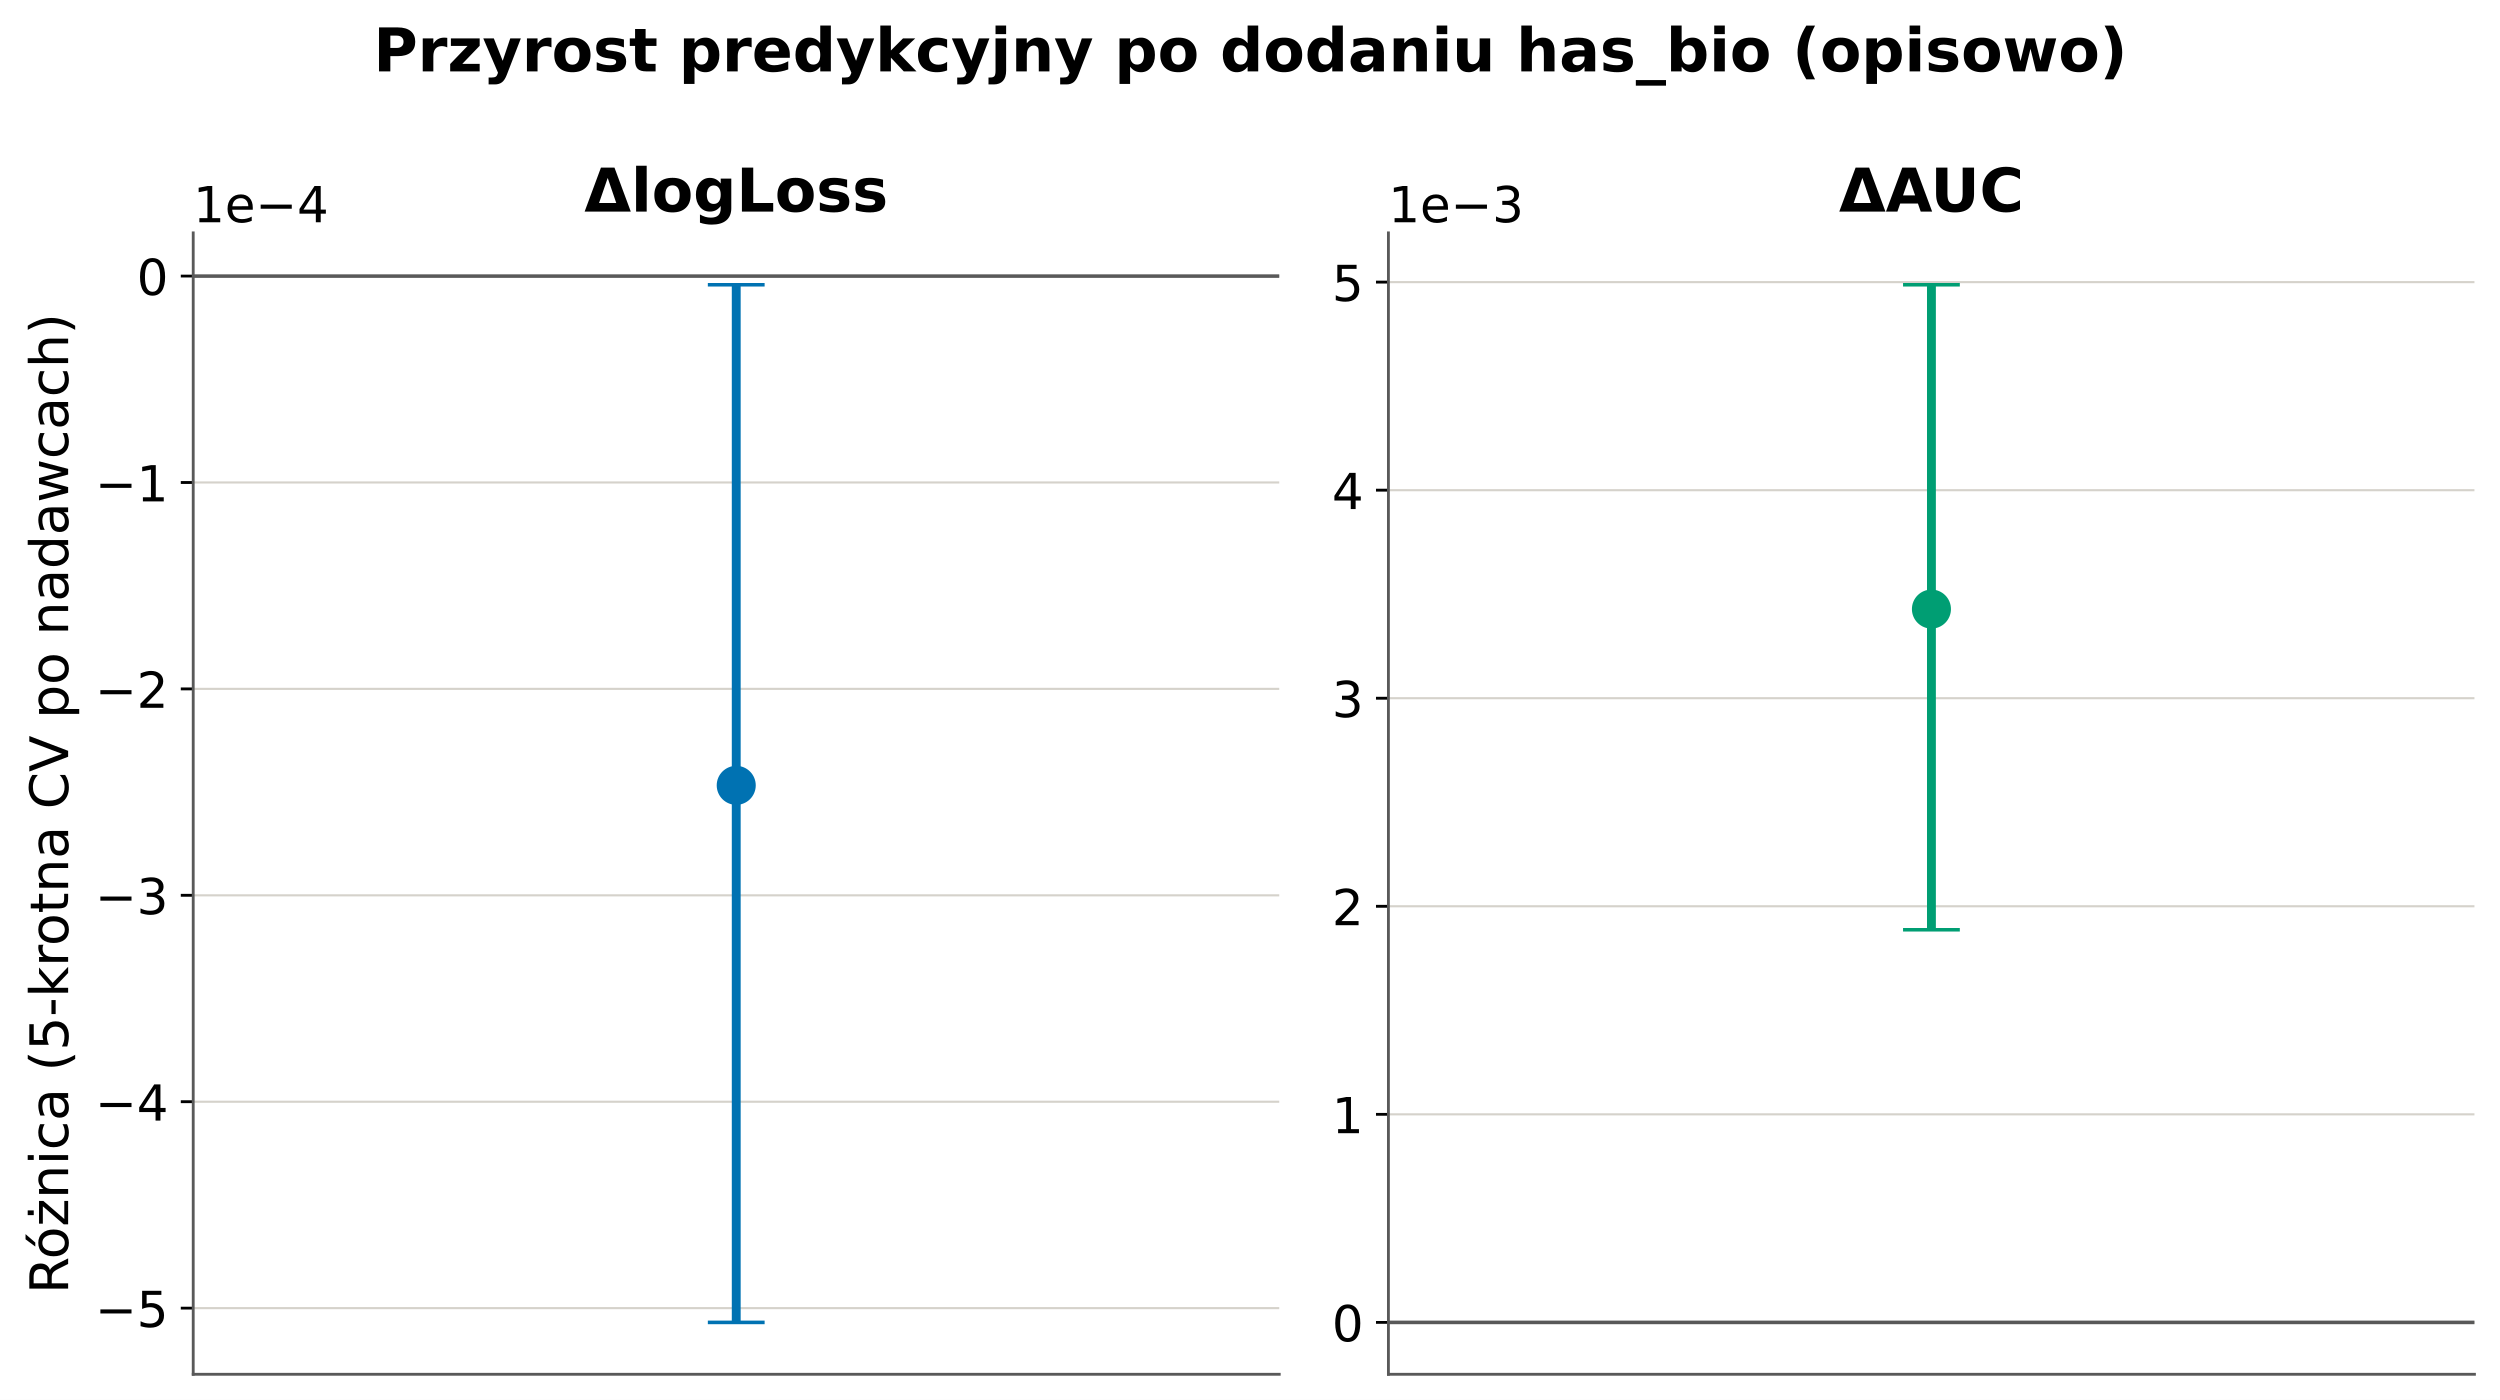
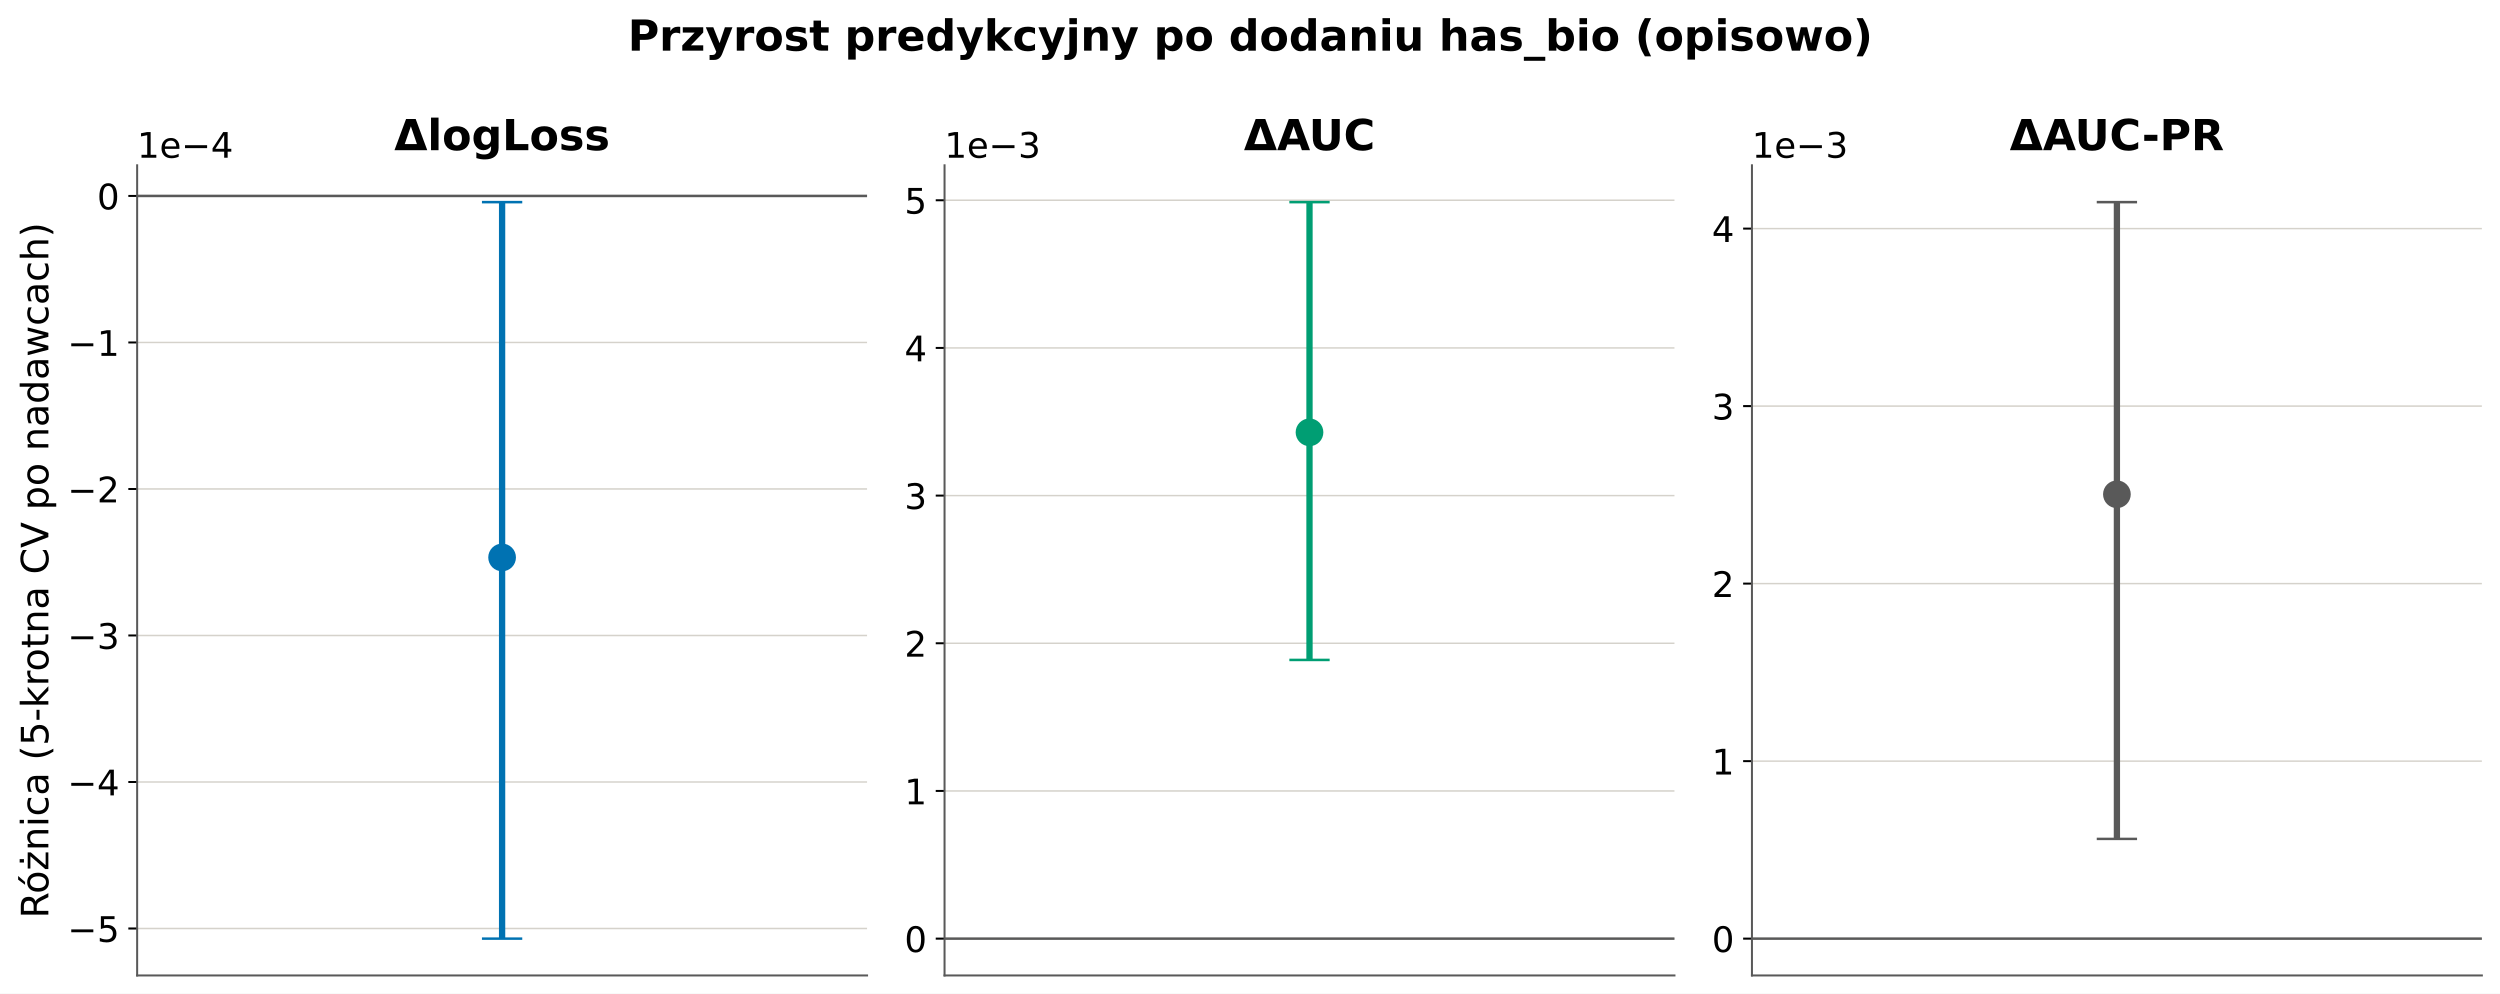
- <svg xmlns="http://www.w3.org/2000/svg" xmlns:xlink="http://www.w3.org/1999/xlink" width="704.397pt" height="394.416pt" viewBox="0 0 704.397 394.416" version="1.1">
+ <svg xmlns="http://www.w3.org/2000/svg" xmlns:xlink="http://www.w3.org/1999/xlink" width="992.397pt" height="394.416pt" viewBox="0 0 992.397 394.416" version="1.1">
  <defs>
    <style type="text/css">*{stroke-linejoin: round; stroke-linecap: butt}</style>
  </defs>
  <g id="figure_1">
    <g id="patch_1">
-       <path d="M 0 394.416 L 704.397 394.416 L 704.397 0 L 0 0 z " style="fill: #ffffff" />
+       <path d="M 0 394.416 L 992.397 394.416 L 992.397 0 L 0 0 z " style="fill: #ffffff" />
    </g>
    <g id="axes_1">
      <g id="patch_2">
-         <path d="M 54.44 387.216 L 360.438 387.216 L 360.438 65.616 L 54.44 65.616 z " style="fill: #ffffff" />
+         <path d="M 54.44 387.216 L 344.186 387.216 L 344.186 65.616 L 54.44 65.616 z " style="fill: #ffffff" />
      </g>
      <g id="matplotlib.axis_1" />
      <g id="matplotlib.axis_2">
        <g id="ytick_1">
          <g id="line2d_1">
-             <path d="M 54.44 368.576 L 360.438 368.576 " clip-path="url(#p9719e6e53b)" style="fill: none; stroke: #d5d2cb; stroke-width: 0.6; stroke-linecap: square" />
+             <path d="M 54.44 368.576 L 344.186 368.576 " clip-path="url(#pc57e78ac63)" style="fill: none; stroke: #d5d2cb; stroke-width: 0.6; stroke-linecap: square" />
          </g>
          <g id="line2d_2">
            <defs>
-               <path id="m07df23f4ca" d="M 0 0 L -3.5 0 " style="stroke: #000000; stroke-width: 0.8" />
+               <path id="mf800677726" d="M 0 0 L -3.5 0 " style="stroke: #000000; stroke-width: 0.8" />
            </defs>
            <g>
-               <use xlink:href="#m07df23f4ca" x="54.44" y="368.576" style="stroke: #000000; stroke-width: 0.8" />
+               <use xlink:href="#mf800677726" x="54.44" y="368.576" style="stroke: #000000; stroke-width: 0.8" />
            </g>
          </g>
          <g id="text_1">
            <text style="font-size: 14px; font-family: 'DejaVu Sans', 'Bitstream Vera Sans', 'Computer Modern Sans Serif', 'Lucida Grande', 'Verdana', 'Geneva', 'Lucid', 'Arial', 'Helvetica', 'Avant Garde', sans-serif; text-anchor: end" x="47.44" y="373.894" transform="rotate(-0 47.44023 373.8945)">−5</text>
          </g>
        </g>
        <g id="ytick_2">
          <g id="line2d_3">
-             <path d="M 54.44 310.418 L 360.438 310.418 " clip-path="url(#p9719e6e53b)" style="fill: none; stroke: #d5d2cb; stroke-width: 0.6; stroke-linecap: square" />
+             <path d="M 54.44 310.418 L 344.186 310.418 " clip-path="url(#pc57e78ac63)" style="fill: none; stroke: #d5d2cb; stroke-width: 0.6; stroke-linecap: square" />
          </g>
          <g id="line2d_4">
            <g>
-               <use xlink:href="#m07df23f4ca" x="54.44" y="310.418" style="stroke: #000000; stroke-width: 0.8" />
+               <use xlink:href="#mf800677726" x="54.44" y="310.418" style="stroke: #000000; stroke-width: 0.8" />
            </g>
          </g>
          <g id="text_2">
            <text style="font-size: 14px; font-family: 'DejaVu Sans', 'Bitstream Vera Sans', 'Computer Modern Sans Serif', 'Lucida Grande', 'Verdana', 'Geneva', 'Lucid', 'Arial', 'Helvetica', 'Avant Garde', sans-serif; text-anchor: end" x="47.44" y="315.737" transform="rotate(-0 47.44023 315.7366)">−4</text>
          </g>
        </g>
        <g id="ytick_3">
          <g id="line2d_5">
-             <path d="M 54.44 252.26 L 360.438 252.26 " clip-path="url(#p9719e6e53b)" style="fill: none; stroke: #d5d2cb; stroke-width: 0.6; stroke-linecap: square" />
+             <path d="M 54.44 252.26 L 344.186 252.26 " clip-path="url(#pc57e78ac63)" style="fill: none; stroke: #d5d2cb; stroke-width: 0.6; stroke-linecap: square" />
          </g>
          <g id="line2d_6">
            <g>
-               <use xlink:href="#m07df23f4ca" x="54.44" y="252.26" style="stroke: #000000; stroke-width: 0.8" />
+               <use xlink:href="#mf800677726" x="54.44" y="252.26" style="stroke: #000000; stroke-width: 0.8" />
            </g>
          </g>
          <g id="text_3">
            <text style="font-size: 14px; font-family: 'DejaVu Sans', 'Bitstream Vera Sans', 'Computer Modern Sans Serif', 'Lucida Grande', 'Verdana', 'Geneva', 'Lucid', 'Arial', 'Helvetica', 'Avant Garde', sans-serif; text-anchor: end" x="47.44" y="257.579" transform="rotate(-0 47.44023 257.5787)">−3</text>
          </g>
        </g>
        <g id="ytick_4">
          <g id="line2d_7">
-             <path d="M 54.44 194.103 L 360.438 194.103 " clip-path="url(#p9719e6e53b)" style="fill: none; stroke: #d5d2cb; stroke-width: 0.6; stroke-linecap: square" />
+             <path d="M 54.44 194.103 L 344.186 194.103 " clip-path="url(#pc57e78ac63)" style="fill: none; stroke: #d5d2cb; stroke-width: 0.6; stroke-linecap: square" />
          </g>
          <g id="line2d_8">
            <g>
-               <use xlink:href="#m07df23f4ca" x="54.44" y="194.103" style="stroke: #000000; stroke-width: 0.8" />
+               <use xlink:href="#mf800677726" x="54.44" y="194.103" style="stroke: #000000; stroke-width: 0.8" />
            </g>
          </g>
          <g id="text_4">
            <text style="font-size: 14px; font-family: 'DejaVu Sans', 'Bitstream Vera Sans', 'Computer Modern Sans Serif', 'Lucida Grande', 'Verdana', 'Geneva', 'Lucid', 'Arial', 'Helvetica', 'Avant Garde', sans-serif; text-anchor: end" x="47.44" y="199.421" transform="rotate(-0 47.44023 199.4209)">−2</text>
          </g>
        </g>
        <g id="ytick_5">
          <g id="line2d_9">
-             <path d="M 54.44 135.945 L 360.438 135.945 " clip-path="url(#p9719e6e53b)" style="fill: none; stroke: #d5d2cb; stroke-width: 0.6; stroke-linecap: square" />
+             <path d="M 54.44 135.945 L 344.186 135.945 " clip-path="url(#pc57e78ac63)" style="fill: none; stroke: #d5d2cb; stroke-width: 0.6; stroke-linecap: square" />
          </g>
          <g id="line2d_10">
            <g>
-               <use xlink:href="#m07df23f4ca" x="54.44" y="135.945" style="stroke: #000000; stroke-width: 0.8" />
+               <use xlink:href="#mf800677726" x="54.44" y="135.945" style="stroke: #000000; stroke-width: 0.8" />
            </g>
          </g>
          <g id="text_5">
            <text style="font-size: 14px; font-family: 'DejaVu Sans', 'Bitstream Vera Sans', 'Computer Modern Sans Serif', 'Lucida Grande', 'Verdana', 'Geneva', 'Lucid', 'Arial', 'Helvetica', 'Avant Garde', sans-serif; text-anchor: end" x="47.44" y="141.263" transform="rotate(-0 47.44023 141.263)">−1</text>
          </g>
        </g>
        <g id="ytick_6">
          <g id="line2d_11">
-             <path d="M 54.44 77.787 L 360.438 77.787 " clip-path="url(#p9719e6e53b)" style="fill: none; stroke: #d5d2cb; stroke-width: 0.6; stroke-linecap: square" />
+             <path d="M 54.44 77.787 L 344.186 77.787 " clip-path="url(#pc57e78ac63)" style="fill: none; stroke: #d5d2cb; stroke-width: 0.6; stroke-linecap: square" />
          </g>
          <g id="line2d_12">
            <g>
-               <use xlink:href="#m07df23f4ca" x="54.44" y="77.787" style="stroke: #000000; stroke-width: 0.8" />
+               <use xlink:href="#mf800677726" x="54.44" y="77.787" style="stroke: #000000; stroke-width: 0.8" />
            </g>
          </g>
          <g id="text_6">
            <text style="font-size: 14px; font-family: 'DejaVu Sans', 'Bitstream Vera Sans', 'Computer Modern Sans Serif', 'Lucida Grande', 'Verdana', 'Geneva', 'Lucid', 'Arial', 'Helvetica', 'Avant Garde', sans-serif; text-anchor: end" x="47.44" y="83.105" transform="rotate(-0 47.44023 83.10514)">0</text>
          </g>
        </g>
        <g id="text_7">
          <text style="font-size: 15px; font-family: 'DejaVu Sans', 'Bitstream Vera Sans', 'Computer Modern Sans Serif', 'Lucida Grande', 'Verdana', 'Geneva', 'Lucid', 'Arial', 'Helvetica', 'Avant Garde', sans-serif; text-anchor: middle" x="19.198" y="226.416" transform="rotate(-90 19.19766 226.416)">Różnica (5-krotna CV po nadawcach)</text>
        </g>
        <g id="text_8">
          <text style="font-size: 14px; font-family: 'DejaVu Sans', 'Bitstream Vera Sans', 'Computer Modern Sans Serif', 'Lucida Grande', 'Verdana', 'Geneva', 'Lucid', 'Arial', 'Helvetica', 'Avant Garde', sans-serif; text-anchor: start" x="54.44" y="62.616" transform="rotate(-0 54.44023 62.616)">1e−4</text>
        </g>
      </g>
      <g id="LineCollection_1">
-         <path d="M 207.439 372.598 L 207.439 80.234 " clip-path="url(#p9719e6e53b)" style="fill: none; stroke: #0072b2; stroke-width: 2.5" />
+         <path d="M 199.313 372.598 L 199.313 80.234 " clip-path="url(#pc57e78ac63)" style="fill: none; stroke: #0072b2; stroke-width: 2.5" />
      </g>
      <g id="line2d_13">
        <defs>
-           <path id="mcb96ed8db3" d="M 8 0 L -8 -0 " style="stroke: #0072b2" />
-         </defs>
-         <g clip-path="url(#p9719e6e53b)">
-           <use xlink:href="#mcb96ed8db3" x="207.439" y="372.598" style="fill: #0072b2; stroke: #0072b2" />
+           <path id="m9e8a5ee7ce" d="M 8 0 L -8 -0 " style="stroke: #0072b2" />
+         </defs>
+         <g clip-path="url(#pc57e78ac63)">
+           <use xlink:href="#m9e8a5ee7ce" x="199.313" y="372.598" style="fill: #0072b2; stroke: #0072b2" />
        </g>
      </g>
      <g id="line2d_14">
-         <g clip-path="url(#p9719e6e53b)">
-           <use xlink:href="#mcb96ed8db3" x="207.439" y="80.234" style="fill: #0072b2; stroke: #0072b2" />
+         <g clip-path="url(#pc57e78ac63)">
+           <use xlink:href="#m9e8a5ee7ce" x="199.313" y="80.234" style="fill: #0072b2; stroke: #0072b2" />
        </g>
      </g>
      <g id="line2d_15">
-         <path d="M 54.44 77.787 L 360.438 77.787 " clip-path="url(#p9719e6e53b)" style="fill: none; stroke: #595959; stroke-linecap: square" />
+         <path d="M 54.44 77.787 L 344.186 77.787 " clip-path="url(#pc57e78ac63)" style="fill: none; stroke: #595959; stroke-linecap: square" />
      </g>
      <g id="line2d_16">
        <defs>
-           <path id="m6ebe807d1d" d="M 0 5 C 1.326 5 2.598 4.473 3.536 3.536 C 4.473 2.598 5 1.326 5 0 C 5 -1.326 4.473 -2.598 3.536 -3.536 C 2.598 -4.473 1.326 -5 0 -5 C -1.326 -5 -2.598 -4.473 -3.536 -3.536 C -4.473 -2.598 -5 -1.326 -5 0 C -5 1.326 -4.473 2.598 -3.536 3.536 C -2.598 4.473 -1.326 5 0 5 z " style="stroke: #0072b2" />
-         </defs>
-         <g clip-path="url(#p9719e6e53b)">
-           <use xlink:href="#m6ebe807d1d" x="207.439" y="221.279" style="fill: #0072b2; stroke: #0072b2" />
+           <path id="ma8c02af32d" d="M 0 5 C 1.326 5 2.598 4.473 3.536 3.536 C 4.473 2.598 5 1.326 5 0 C 5 -1.326 4.473 -2.598 3.536 -3.536 C 2.598 -4.473 1.326 -5 0 -5 C -1.326 -5 -2.598 -4.473 -3.536 -3.536 C -4.473 -2.598 -5 -1.326 -5 0 C -5 1.326 -4.473 2.598 -3.536 3.536 C -2.598 4.473 -1.326 5 0 5 z " style="stroke: #0072b2" />
+         </defs>
+         <g clip-path="url(#pc57e78ac63)">
+           <use xlink:href="#ma8c02af32d" x="199.313" y="221.279" style="fill: #0072b2; stroke: #0072b2" />
        </g>
      </g>
      <g id="patch_3">
        <path d="M 54.44 387.216 L 54.44 65.616 " style="fill: none; stroke: #595959; stroke-width: 0.8; stroke-linejoin: miter; stroke-linecap: square" />
      </g>
      <g id="patch_4">
-         <path d="M 54.44 387.216 L 360.438 387.216 " style="fill: none; stroke: #595959; stroke-width: 0.8; stroke-linejoin: miter; stroke-linecap: square" />
+         <path d="M 54.44 387.216 L 344.186 387.216 " style="fill: none; stroke: #595959; stroke-width: 0.8; stroke-linejoin: miter; stroke-linecap: square" />
      </g>
      <g id="text_9">
-         <text style="font-weight: 700; font-size: 17px; font-family: 'DejaVu Sans', 'Bitstream Vera Sans', 'Computer Modern Sans Serif', 'Lucida Grande', 'Verdana', 'Geneva', 'Lucid', 'Arial', 'Helvetica', 'Avant Garde', sans-serif; text-anchor: middle" x="207.439" y="59.616" transform="rotate(-0 207.4394 59.616)">ΔlogLoss</text>
+         <text style="font-weight: 700; font-size: 17px; font-family: 'DejaVu Sans', 'Bitstream Vera Sans', 'Computer Modern Sans Serif', 'Lucida Grande', 'Verdana', 'Geneva', 'Lucid', 'Arial', 'Helvetica', 'Avant Garde', sans-serif; text-anchor: middle" x="199.313" y="59.616" transform="rotate(-0 199.313 59.616)">ΔlogLoss</text>
      </g>
    </g>
    <g id="axes_2">
      <g id="patch_5">
-         <path d="M 391.198 387.216 L 697.197 387.216 L 697.197 65.616 L 391.198 65.616 z " style="fill: #ffffff" />
+         <path d="M 374.946 387.216 L 664.691 387.216 L 664.691 65.616 L 374.946 65.616 z " style="fill: #ffffff" />
      </g>
      <g id="matplotlib.axis_3" />
      <g id="matplotlib.axis_4">
        <g id="ytick_7">
          <g id="line2d_17">
-             <path d="M 391.198 372.598 L 697.197 372.598 " clip-path="url(#paae8ef96f7)" style="fill: none; stroke: #d5d2cb; stroke-width: 0.6; stroke-linecap: square" />
+             <path d="M 374.946 372.598 L 664.691 372.598 " clip-path="url(#pdb4729ae7e)" style="fill: none; stroke: #d5d2cb; stroke-width: 0.6; stroke-linecap: square" />
          </g>
          <g id="line2d_18">
            <g>
-               <use xlink:href="#m07df23f4ca" x="391.198" y="372.598" style="stroke: #000000; stroke-width: 0.8" />
+               <use xlink:href="#mf800677726" x="374.946" y="372.598" style="stroke: #000000; stroke-width: 0.8" />
            </g>
          </g>
          <g id="text_10">
-             <text style="font-size: 14px; font-family: 'DejaVu Sans', 'Bitstream Vera Sans', 'Computer Modern Sans Serif', 'Lucida Grande', 'Verdana', 'Geneva', 'Lucid', 'Arial', 'Helvetica', 'Avant Garde', sans-serif; text-anchor: end" x="384.198" y="377.916" transform="rotate(-0 384.1985 377.9162)">0</text>
+             <text style="font-size: 14px; font-family: 'DejaVu Sans', 'Bitstream Vera Sans', 'Computer Modern Sans Serif', 'Lucida Grande', 'Verdana', 'Geneva', 'Lucid', 'Arial', 'Helvetica', 'Avant Garde', sans-serif; text-anchor: end" x="367.946" y="377.916" transform="rotate(-0 367.9457 377.9162)">0</text>
          </g>
        </g>
        <g id="ytick_8">
          <g id="line2d_19">
-             <path d="M 391.198 313.976 L 697.197 313.976 " clip-path="url(#paae8ef96f7)" style="fill: none; stroke: #d5d2cb; stroke-width: 0.6; stroke-linecap: square" />
+             <path d="M 374.946 313.976 L 664.691 313.976 " clip-path="url(#pdb4729ae7e)" style="fill: none; stroke: #d5d2cb; stroke-width: 0.6; stroke-linecap: square" />
          </g>
          <g id="line2d_20">
            <g>
-               <use xlink:href="#m07df23f4ca" x="391.198" y="313.976" style="stroke: #000000; stroke-width: 0.8" />
+               <use xlink:href="#mf800677726" x="374.946" y="313.976" style="stroke: #000000; stroke-width: 0.8" />
            </g>
          </g>
          <g id="text_11">
-             <text style="font-size: 14px; font-family: 'DejaVu Sans', 'Bitstream Vera Sans', 'Computer Modern Sans Serif', 'Lucida Grande', 'Verdana', 'Geneva', 'Lucid', 'Arial', 'Helvetica', 'Avant Garde', sans-serif; text-anchor: end" x="384.198" y="319.294" transform="rotate(-0 384.1985 319.2945)">1</text>
+             <text style="font-size: 14px; font-family: 'DejaVu Sans', 'Bitstream Vera Sans', 'Computer Modern Sans Serif', 'Lucida Grande', 'Verdana', 'Geneva', 'Lucid', 'Arial', 'Helvetica', 'Avant Garde', sans-serif; text-anchor: end" x="367.946" y="319.294" transform="rotate(-0 367.9457 319.2945)">1</text>
          </g>
        </g>
        <g id="ytick_9">
          <g id="line2d_21">
-             <path d="M 391.198 255.354 L 697.197 255.354 " clip-path="url(#paae8ef96f7)" style="fill: none; stroke: #d5d2cb; stroke-width: 0.6; stroke-linecap: square" />
+             <path d="M 374.946 255.354 L 664.691 255.354 " clip-path="url(#pdb4729ae7e)" style="fill: none; stroke: #d5d2cb; stroke-width: 0.6; stroke-linecap: square" />
          </g>
          <g id="line2d_22">
            <g>
-               <use xlink:href="#m07df23f4ca" x="391.198" y="255.354" style="stroke: #000000; stroke-width: 0.8" />
+               <use xlink:href="#mf800677726" x="374.946" y="255.354" style="stroke: #000000; stroke-width: 0.8" />
            </g>
          </g>
          <g id="text_12">
-             <text style="font-size: 14px; font-family: 'DejaVu Sans', 'Bitstream Vera Sans', 'Computer Modern Sans Serif', 'Lucida Grande', 'Verdana', 'Geneva', 'Lucid', 'Arial', 'Helvetica', 'Avant Garde', sans-serif; text-anchor: end" x="384.198" y="260.673" transform="rotate(-0 384.1985 260.6728)">2</text>
+             <text style="font-size: 14px; font-family: 'DejaVu Sans', 'Bitstream Vera Sans', 'Computer Modern Sans Serif', 'Lucida Grande', 'Verdana', 'Geneva', 'Lucid', 'Arial', 'Helvetica', 'Avant Garde', sans-serif; text-anchor: end" x="367.946" y="260.673" transform="rotate(-0 367.9457 260.6728)">2</text>
          </g>
        </g>
        <g id="ytick_10">
          <g id="line2d_23">
-             <path d="M 391.198 196.733 L 697.197 196.733 " clip-path="url(#paae8ef96f7)" style="fill: none; stroke: #d5d2cb; stroke-width: 0.6; stroke-linecap: square" />
+             <path d="M 374.946 196.733 L 664.691 196.733 " clip-path="url(#pdb4729ae7e)" style="fill: none; stroke: #d5d2cb; stroke-width: 0.6; stroke-linecap: square" />
          </g>
          <g id="line2d_24">
            <g>
-               <use xlink:href="#m07df23f4ca" x="391.198" y="196.733" style="stroke: #000000; stroke-width: 0.8" />
+               <use xlink:href="#mf800677726" x="374.946" y="196.733" style="stroke: #000000; stroke-width: 0.8" />
            </g>
          </g>
          <g id="text_13">
-             <text style="font-size: 14px; font-family: 'DejaVu Sans', 'Bitstream Vera Sans', 'Computer Modern Sans Serif', 'Lucida Grande', 'Verdana', 'Geneva', 'Lucid', 'Arial', 'Helvetica', 'Avant Garde', sans-serif; text-anchor: end" x="384.198" y="202.051" transform="rotate(-0 384.1985 202.0511)">3</text>
+             <text style="font-size: 14px; font-family: 'DejaVu Sans', 'Bitstream Vera Sans', 'Computer Modern Sans Serif', 'Lucida Grande', 'Verdana', 'Geneva', 'Lucid', 'Arial', 'Helvetica', 'Avant Garde', sans-serif; text-anchor: end" x="367.946" y="202.051" transform="rotate(-0 367.9457 202.0511)">3</text>
          </g>
        </g>
        <g id="ytick_11">
          <g id="line2d_25">
-             <path d="M 391.198 138.111 L 697.197 138.111 " clip-path="url(#paae8ef96f7)" style="fill: none; stroke: #d5d2cb; stroke-width: 0.6; stroke-linecap: square" />
+             <path d="M 374.946 138.111 L 664.691 138.111 " clip-path="url(#pdb4729ae7e)" style="fill: none; stroke: #d5d2cb; stroke-width: 0.6; stroke-linecap: square" />
          </g>
          <g id="line2d_26">
            <g>
-               <use xlink:href="#m07df23f4ca" x="391.198" y="138.111" style="stroke: #000000; stroke-width: 0.8" />
+               <use xlink:href="#mf800677726" x="374.946" y="138.111" style="stroke: #000000; stroke-width: 0.8" />
            </g>
          </g>
          <g id="text_14">
-             <text style="font-size: 14px; font-family: 'DejaVu Sans', 'Bitstream Vera Sans', 'Computer Modern Sans Serif', 'Lucida Grande', 'Verdana', 'Geneva', 'Lucid', 'Arial', 'Helvetica', 'Avant Garde', sans-serif; text-anchor: end" x="384.198" y="143.429" transform="rotate(-0 384.1985 143.4294)">4</text>
+             <text style="font-size: 14px; font-family: 'DejaVu Sans', 'Bitstream Vera Sans', 'Computer Modern Sans Serif', 'Lucida Grande', 'Verdana', 'Geneva', 'Lucid', 'Arial', 'Helvetica', 'Avant Garde', sans-serif; text-anchor: end" x="367.946" y="143.429" transform="rotate(-0 367.9457 143.4294)">4</text>
          </g>
        </g>
        <g id="ytick_12">
          <g id="line2d_27">
-             <path d="M 391.198 79.489 L 697.197 79.489 " clip-path="url(#paae8ef96f7)" style="fill: none; stroke: #d5d2cb; stroke-width: 0.6; stroke-linecap: square" />
+             <path d="M 374.946 79.489 L 664.691 79.489 " clip-path="url(#pdb4729ae7e)" style="fill: none; stroke: #d5d2cb; stroke-width: 0.6; stroke-linecap: square" />
          </g>
          <g id="line2d_28">
            <g>
-               <use xlink:href="#m07df23f4ca" x="391.198" y="79.489" style="stroke: #000000; stroke-width: 0.8" />
+               <use xlink:href="#mf800677726" x="374.946" y="79.489" style="stroke: #000000; stroke-width: 0.8" />
            </g>
          </g>
          <g id="text_15">
-             <text style="font-size: 14px; font-family: 'DejaVu Sans', 'Bitstream Vera Sans', 'Computer Modern Sans Serif', 'Lucida Grande', 'Verdana', 'Geneva', 'Lucid', 'Arial', 'Helvetica', 'Avant Garde', sans-serif; text-anchor: end" x="384.198" y="84.808" transform="rotate(-0 384.1985 84.80769)">5</text>
+             <text style="font-size: 14px; font-family: 'DejaVu Sans', 'Bitstream Vera Sans', 'Computer Modern Sans Serif', 'Lucida Grande', 'Verdana', 'Geneva', 'Lucid', 'Arial', 'Helvetica', 'Avant Garde', sans-serif; text-anchor: end" x="367.946" y="84.808" transform="rotate(-0 367.9457 84.80769)">5</text>
          </g>
        </g>
        <g id="text_16">
-           <text style="font-size: 14px; font-family: 'DejaVu Sans', 'Bitstream Vera Sans', 'Computer Modern Sans Serif', 'Lucida Grande', 'Verdana', 'Geneva', 'Lucid', 'Arial', 'Helvetica', 'Avant Garde', sans-serif; text-anchor: start" x="391.198" y="62.616" transform="rotate(-0 391.1985 62.616)">1e−3</text>
+           <text style="font-size: 14px; font-family: 'DejaVu Sans', 'Bitstream Vera Sans', 'Computer Modern Sans Serif', 'Lucida Grande', 'Verdana', 'Geneva', 'Lucid', 'Arial', 'Helvetica', 'Avant Garde', sans-serif; text-anchor: start" x="374.946" y="62.616" transform="rotate(-0 374.9457 62.616)">1e−3</text>
        </g>
      </g>
      <g id="LineCollection_2">
-         <path d="M 544.198 261.968 L 544.198 80.234 " clip-path="url(#paae8ef96f7)" style="fill: none; stroke: #009e73; stroke-width: 2.5" />
+         <path d="M 519.818 261.968 L 519.818 80.234 " clip-path="url(#pdb4729ae7e)" style="fill: none; stroke: #009e73; stroke-width: 2.5" />
      </g>
      <g id="line2d_29">
        <defs>
-           <path id="m54f3377c6a" d="M 8 0 L -8 -0 " style="stroke: #009e73" />
-         </defs>
-         <g clip-path="url(#paae8ef96f7)">
-           <use xlink:href="#m54f3377c6a" x="544.198" y="261.968" style="fill: #009e73; stroke: #009e73" />
+           <path id="m73dd8905a3" d="M 8 0 L -8 -0 " style="stroke: #009e73" />
+         </defs>
+         <g clip-path="url(#pdb4729ae7e)">
+           <use xlink:href="#m73dd8905a3" x="519.818" y="261.968" style="fill: #009e73; stroke: #009e73" />
        </g>
      </g>
      <g id="line2d_30">
-         <g clip-path="url(#paae8ef96f7)">
-           <use xlink:href="#m54f3377c6a" x="544.198" y="80.234" style="fill: #009e73; stroke: #009e73" />
+         <g clip-path="url(#pdb4729ae7e)">
+           <use xlink:href="#m73dd8905a3" x="519.818" y="80.234" style="fill: #009e73; stroke: #009e73" />
        </g>
      </g>
      <g id="line2d_31">
-         <path d="M 391.198 372.598 L 697.197 372.598 " clip-path="url(#paae8ef96f7)" style="fill: none; stroke: #595959; stroke-linecap: square" />
+         <path d="M 374.946 372.598 L 664.691 372.598 " clip-path="url(#pdb4729ae7e)" style="fill: none; stroke: #595959; stroke-linecap: square" />
      </g>
      <g id="line2d_32">
        <defs>
-           <path id="mc88eab81ec" d="M 0 5 C 1.326 5 2.598 4.473 3.536 3.536 C 4.473 2.598 5 1.326 5 0 C 5 -1.326 4.473 -2.598 3.536 -3.536 C 2.598 -4.473 1.326 -5 0 -5 C -1.326 -5 -2.598 -4.473 -3.536 -3.536 C -4.473 -2.598 -5 -1.326 -5 0 C -5 1.326 -4.473 2.598 -3.536 3.536 C -2.598 4.473 -1.326 5 0 5 z " style="stroke: #009e73" />
-         </defs>
-         <g clip-path="url(#paae8ef96f7)">
-           <use xlink:href="#mc88eab81ec" x="544.198" y="171.615" style="fill: #009e73; stroke: #009e73" />
+           <path id="mdfcb17297e" d="M 0 5 C 1.326 5 2.598 4.473 3.536 3.536 C 4.473 2.598 5 1.326 5 0 C 5 -1.326 4.473 -2.598 3.536 -3.536 C 2.598 -4.473 1.326 -5 0 -5 C -1.326 -5 -2.598 -4.473 -3.536 -3.536 C -4.473 -2.598 -5 -1.326 -5 0 C -5 1.326 -4.473 2.598 -3.536 3.536 C -2.598 4.473 -1.326 5 0 5 z " style="stroke: #009e73" />
+         </defs>
+         <g clip-path="url(#pdb4729ae7e)">
+           <use xlink:href="#mdfcb17297e" x="519.818" y="171.615" style="fill: #009e73; stroke: #009e73" />
        </g>
      </g>
      <g id="patch_6">
-         <path d="M 391.198 387.216 L 391.198 65.616 " style="fill: none; stroke: #595959; stroke-width: 0.8; stroke-linejoin: miter; stroke-linecap: square" />
+         <path d="M 374.946 387.216 L 374.946 65.616 " style="fill: none; stroke: #595959; stroke-width: 0.8; stroke-linejoin: miter; stroke-linecap: square" />
      </g>
      <g id="patch_7">
-         <path d="M 391.198 387.216 L 697.197 387.216 " style="fill: none; stroke: #595959; stroke-width: 0.8; stroke-linejoin: miter; stroke-linecap: square" />
+         <path d="M 374.946 387.216 L 664.691 387.216 " style="fill: none; stroke: #595959; stroke-width: 0.8; stroke-linejoin: miter; stroke-linecap: square" />
      </g>
      <g id="text_17">
-         <text style="font-weight: 700; font-size: 17px; font-family: 'DejaVu Sans', 'Bitstream Vera Sans', 'Computer Modern Sans Serif', 'Lucida Grande', 'Verdana', 'Geneva', 'Lucid', 'Arial', 'Helvetica', 'Avant Garde', sans-serif; text-anchor: middle" x="544.198" y="59.616" transform="rotate(-0 544.1976 59.616)">ΔAUC</text>
-       </g>
-     </g>
-     <g id="text_18">
-       <text style="font-weight: 700; font-size: 17px; font-family: 'DejaVu Sans', 'Bitstream Vera Sans', 'Computer Modern Sans Serif', 'Lucida Grande', 'Verdana', 'Geneva', 'Lucid', 'Arial', 'Helvetica', 'Avant Garde', sans-serif; text-anchor: middle" x="352.317" y="20.117" transform="rotate(-0 352.3167 20.11734)">Przyrost predykcyjny po dodaniu has_bio (opisowo)</text>
+         <text style="font-weight: 700; font-size: 17px; font-family: 'DejaVu Sans', 'Bitstream Vera Sans', 'Computer Modern Sans Serif', 'Lucida Grande', 'Verdana', 'Geneva', 'Lucid', 'Arial', 'Helvetica', 'Avant Garde', sans-serif; text-anchor: middle" x="519.818" y="59.616" transform="rotate(-0 519.8185 59.616)">ΔAUC</text>
+       </g>
+     </g>
+     <g id="axes_3">
+       <g id="patch_8">
+         <path d="M 695.451 387.216 L 985.197 387.216 L 985.197 65.616 L 695.451 65.616 z " style="fill: #ffffff" />
+       </g>
+       <g id="matplotlib.axis_5" />
+       <g id="matplotlib.axis_6">
+         <g id="ytick_13">
+           <g id="line2d_33">
+             <path d="M 695.451 372.598 L 985.197 372.598 " clip-path="url(#peae80ea126)" style="fill: none; stroke: #d5d2cb; stroke-width: 0.6; stroke-linecap: square" />
+           </g>
+           <g id="line2d_34">
+             <g>
+               <use xlink:href="#mf800677726" x="695.451" y="372.598" style="stroke: #000000; stroke-width: 0.8" />
+             </g>
+           </g>
+           <g id="text_18">
+             <text style="font-size: 14px; font-family: 'DejaVu Sans', 'Bitstream Vera Sans', 'Computer Modern Sans Serif', 'Lucida Grande', 'Verdana', 'Geneva', 'Lucid', 'Arial', 'Helvetica', 'Avant Garde', sans-serif; text-anchor: end" x="688.451" y="377.916" transform="rotate(-0 688.4512 377.9162)">0</text>
+           </g>
+         </g>
+         <g id="ytick_14">
+           <g id="line2d_35">
+             <path d="M 695.451 302.134 L 985.197 302.134 " clip-path="url(#peae80ea126)" style="fill: none; stroke: #d5d2cb; stroke-width: 0.6; stroke-linecap: square" />
+           </g>
+           <g id="line2d_36">
+             <g>
+               <use xlink:href="#mf800677726" x="695.451" y="302.134" style="stroke: #000000; stroke-width: 0.8" />
+             </g>
+           </g>
+           <g id="text_19">
+             <text style="font-size: 14px; font-family: 'DejaVu Sans', 'Bitstream Vera Sans', 'Computer Modern Sans Serif', 'Lucida Grande', 'Verdana', 'Geneva', 'Lucid', 'Arial', 'Helvetica', 'Avant Garde', sans-serif; text-anchor: end" x="688.451" y="307.452" transform="rotate(-0 688.4512 307.4519)">1</text>
+           </g>
+         </g>
+         <g id="ytick_15">
+           <g id="line2d_37">
+             <path d="M 695.451 231.669 L 985.197 231.669 " clip-path="url(#peae80ea126)" style="fill: none; stroke: #d5d2cb; stroke-width: 0.6; stroke-linecap: square" />
+           </g>
+           <g id="line2d_38">
+             <g>
+               <use xlink:href="#mf800677726" x="695.451" y="231.669" style="stroke: #000000; stroke-width: 0.8" />
+             </g>
+           </g>
+           <g id="text_20">
+             <text style="font-size: 14px; font-family: 'DejaVu Sans', 'Bitstream Vera Sans', 'Computer Modern Sans Serif', 'Lucida Grande', 'Verdana', 'Geneva', 'Lucid', 'Arial', 'Helvetica', 'Avant Garde', sans-serif; text-anchor: end" x="688.451" y="236.988" transform="rotate(-0 688.4512 236.9877)">2</text>
+           </g>
+         </g>
+         <g id="ytick_16">
+           <g id="line2d_39">
+             <path d="M 695.451 161.205 L 985.197 161.205 " clip-path="url(#peae80ea126)" style="fill: none; stroke: #d5d2cb; stroke-width: 0.6; stroke-linecap: square" />
+           </g>
+           <g id="line2d_40">
+             <g>
+               <use xlink:href="#mf800677726" x="695.451" y="161.205" style="stroke: #000000; stroke-width: 0.8" />
+             </g>
+           </g>
+           <g id="text_21">
+             <text style="font-size: 14px; font-family: 'DejaVu Sans', 'Bitstream Vera Sans', 'Computer Modern Sans Serif', 'Lucida Grande', 'Verdana', 'Geneva', 'Lucid', 'Arial', 'Helvetica', 'Avant Garde', sans-serif; text-anchor: end" x="688.451" y="166.523" transform="rotate(-0 688.4512 166.5235)">3</text>
+           </g>
+         </g>
+         <g id="ytick_17">
+           <g id="line2d_41">
+             <path d="M 695.451 90.741 L 985.197 90.741 " clip-path="url(#peae80ea126)" style="fill: none; stroke: #d5d2cb; stroke-width: 0.6; stroke-linecap: square" />
+           </g>
+           <g id="line2d_42">
+             <g>
+               <use xlink:href="#mf800677726" x="695.451" y="90.741" style="stroke: #000000; stroke-width: 0.8" />
+             </g>
+           </g>
+           <g id="text_22">
+             <text style="font-size: 14px; font-family: 'DejaVu Sans', 'Bitstream Vera Sans', 'Computer Modern Sans Serif', 'Lucida Grande', 'Verdana', 'Geneva', 'Lucid', 'Arial', 'Helvetica', 'Avant Garde', sans-serif; text-anchor: end" x="688.451" y="96.059" transform="rotate(-0 688.4512 96.05921)">4</text>
+           </g>
+         </g>
+         <g id="text_23">
+           <text style="font-size: 14px; font-family: 'DejaVu Sans', 'Bitstream Vera Sans', 'Computer Modern Sans Serif', 'Lucida Grande', 'Verdana', 'Geneva', 'Lucid', 'Arial', 'Helvetica', 'Avant Garde', sans-serif; text-anchor: start" x="695.451" y="62.616" transform="rotate(-0 695.4512 62.616)">1e−3</text>
+         </g>
+       </g>
+       <g id="LineCollection_3">
+         <path d="M 840.324 333.007 L 840.324 80.234 " clip-path="url(#peae80ea126)" style="fill: none; stroke: #595959; stroke-width: 2.5" />
+       </g>
+       <g id="line2d_43">
+         <defs>
+           <path id="m45504c0cd8" d="M 8 0 L -8 -0 " style="stroke: #595959" />
+         </defs>
+         <g clip-path="url(#peae80ea126)">
+           <use xlink:href="#m45504c0cd8" x="840.324" y="333.007" style="fill: #595959; stroke: #595959" />
+         </g>
+       </g>
+       <g id="line2d_44">
+         <g clip-path="url(#peae80ea126)">
+           <use xlink:href="#m45504c0cd8" x="840.324" y="80.234" style="fill: #595959; stroke: #595959" />
+         </g>
+       </g>
+       <g id="line2d_45">
+         <path d="M 695.451 372.598 L 985.197 372.598 " clip-path="url(#peae80ea126)" style="fill: none; stroke: #595959; stroke-linecap: square" />
+       </g>
+       <g id="line2d_46">
+         <defs>
+           <path id="m4c8d93da44" d="M 0 5 C 1.326 5 2.598 4.473 3.536 3.536 C 4.473 2.598 5 1.326 5 0 C 5 -1.326 4.473 -2.598 3.536 -3.536 C 2.598 -4.473 1.326 -5 0 -5 C -1.326 -5 -2.598 -4.473 -3.536 -3.536 C -4.473 -2.598 -5 -1.326 -5 0 C -5 1.326 -4.473 2.598 -3.536 3.536 C -2.598 4.473 -1.326 5 0 5 z " style="stroke: #595959" />
+         </defs>
+         <g clip-path="url(#peae80ea126)">
+           <use xlink:href="#m4c8d93da44" x="840.324" y="196.208" style="fill: #595959; stroke: #595959" />
+         </g>
+       </g>
+       <g id="patch_9">
+         <path d="M 695.451 387.216 L 695.451 65.616 " style="fill: none; stroke: #595959; stroke-width: 0.8; stroke-linejoin: miter; stroke-linecap: square" />
+       </g>
+       <g id="patch_10">
+         <path d="M 695.451 387.216 L 985.197 387.216 " style="fill: none; stroke: #595959; stroke-width: 0.8; stroke-linejoin: miter; stroke-linecap: square" />
+       </g>
+       <g id="text_24">
+         <text style="font-weight: 700; font-size: 17px; font-family: 'DejaVu Sans', 'Bitstream Vera Sans', 'Computer Modern Sans Serif', 'Lucida Grande', 'Verdana', 'Geneva', 'Lucid', 'Arial', 'Helvetica', 'Avant Garde', sans-serif; text-anchor: middle" x="840.324" y="59.616" transform="rotate(-0 840.324 59.616)">ΔAUC-PR</text>
+       </g>
+     </g>
+     <g id="text_25">
+       <text style="font-weight: 700; font-size: 17px; font-family: 'DejaVu Sans', 'Bitstream Vera Sans', 'Computer Modern Sans Serif', 'Lucida Grande', 'Verdana', 'Geneva', 'Lucid', 'Arial', 'Helvetica', 'Avant Garde', sans-serif; text-anchor: middle" x="496.317" y="20.117" transform="rotate(-0 496.3167 20.11734)">Przyrost predykcyjny po dodaniu has_bio (opisowo)</text>
    </g>
  </g>
  <defs>
-     <clipPath id="p9719e6e53b">
-       <rect x="54.44" y="65.616" width="305.998" height="321.6" />
+     <clipPath id="pc57e78ac63">
+       <rect x="54.44" y="65.616" width="289.745" height="321.6" />
    </clipPath>
-     <clipPath id="paae8ef96f7">
-       <rect x="391.198" y="65.616" width="305.998" height="321.6" />
+     <clipPath id="pdb4729ae7e">
+       <rect x="374.946" y="65.616" width="289.745" height="321.6" />
+     </clipPath>
+     <clipPath id="peae80ea126">
+       <rect x="695.451" y="65.616" width="289.745" height="321.6" />
    </clipPath>
  </defs>
</svg>
